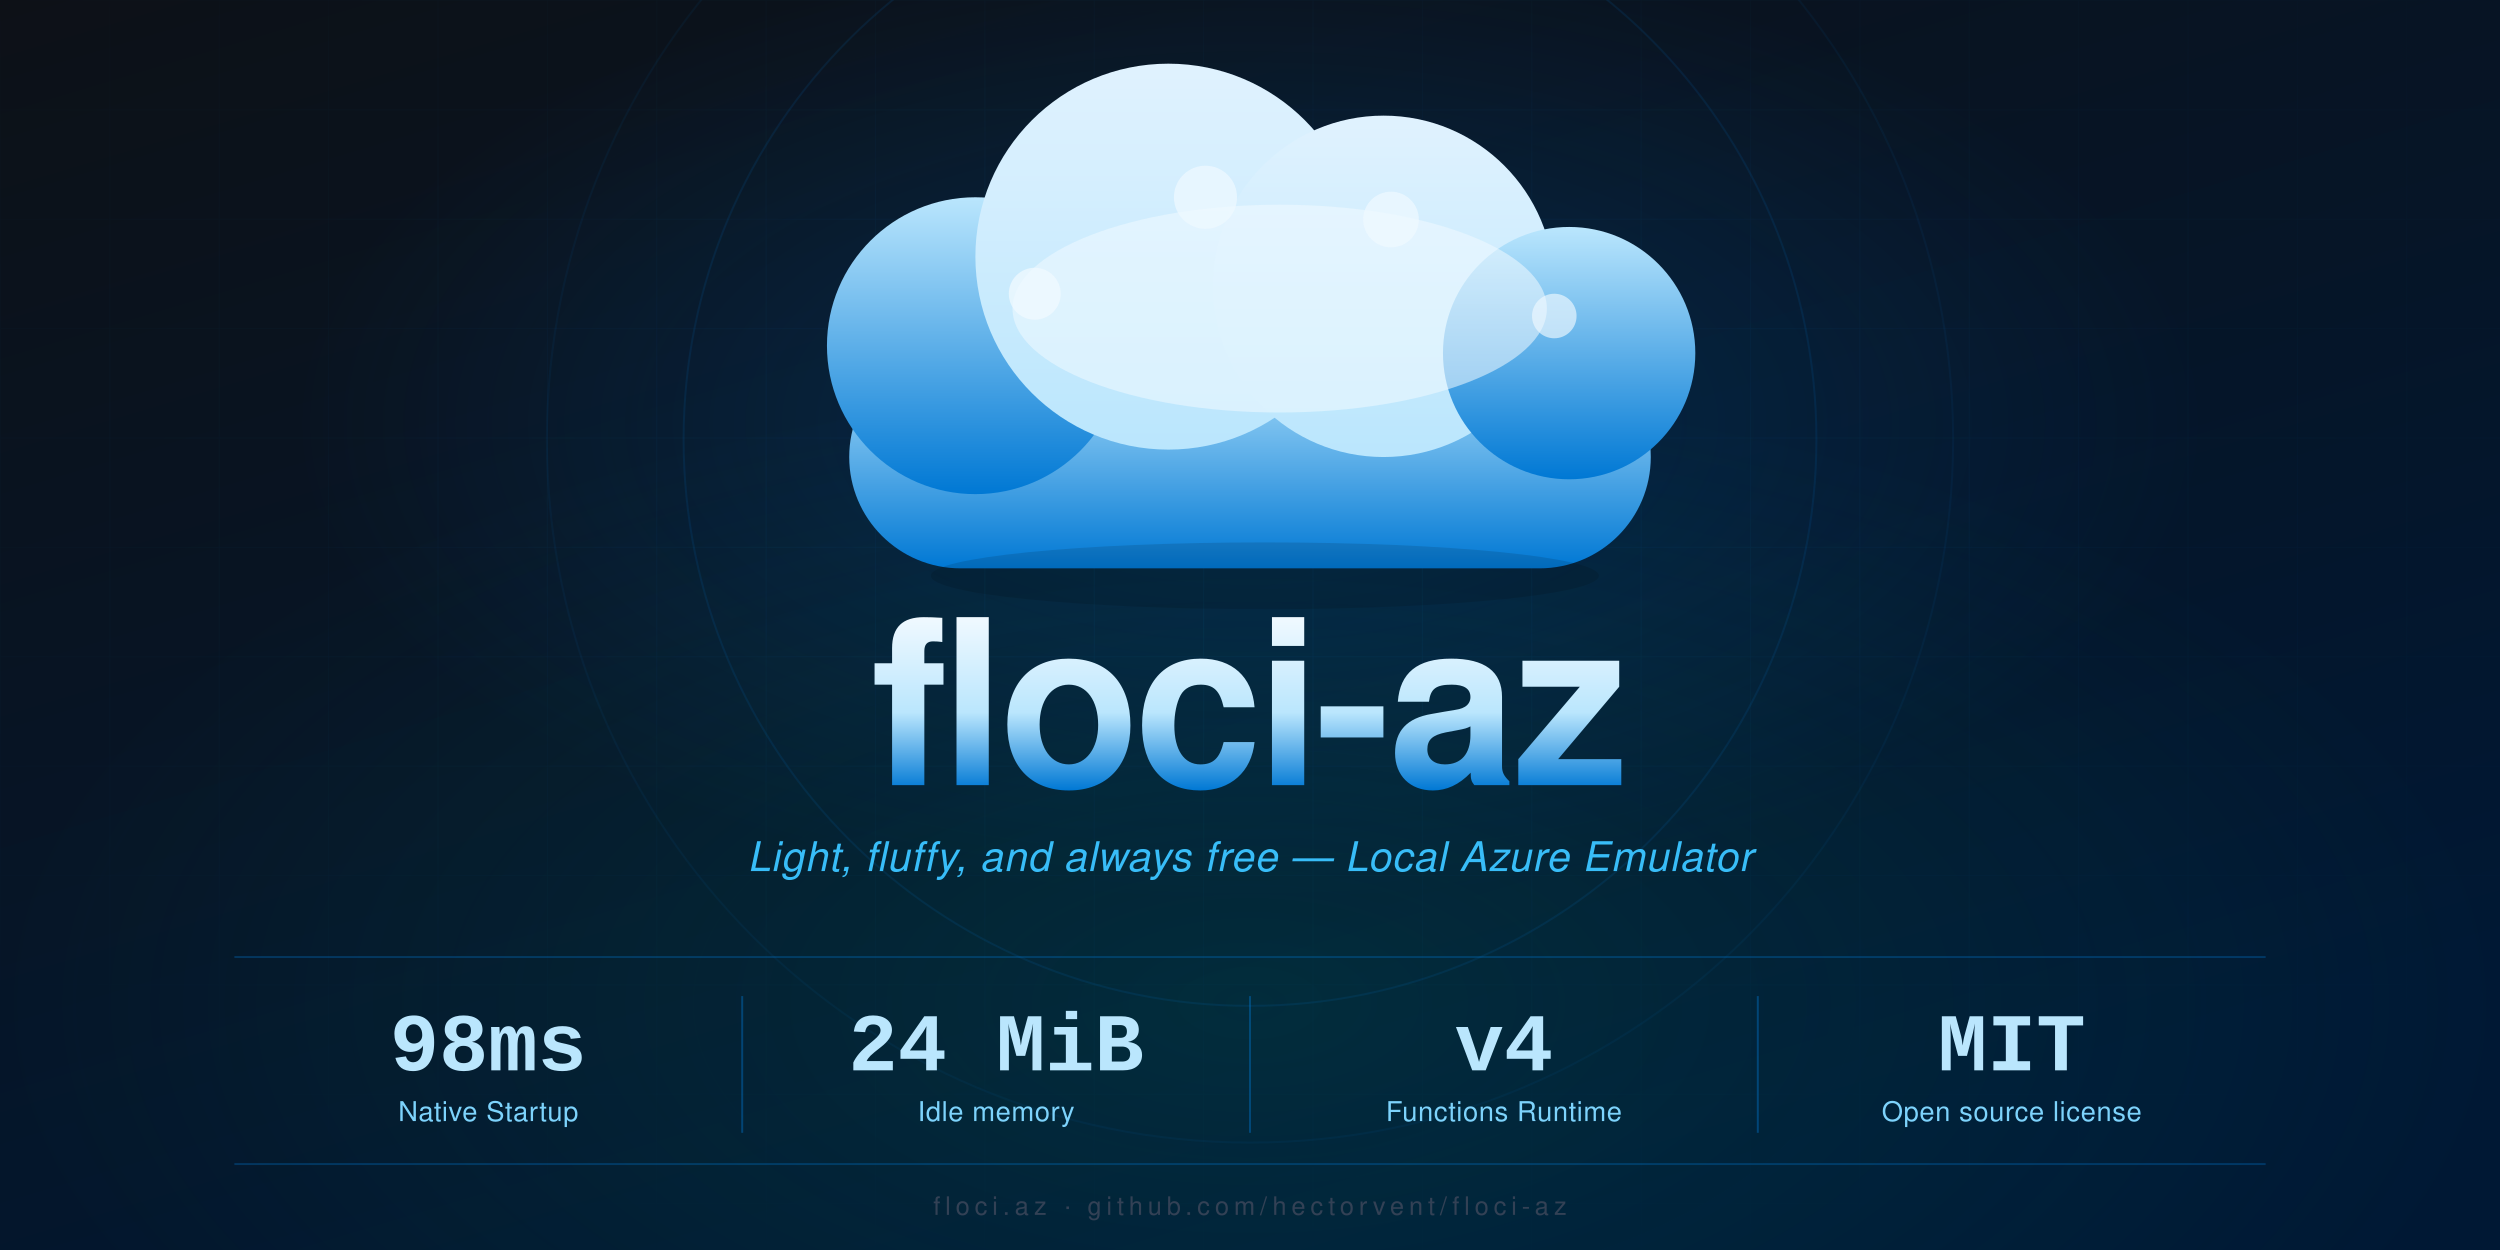
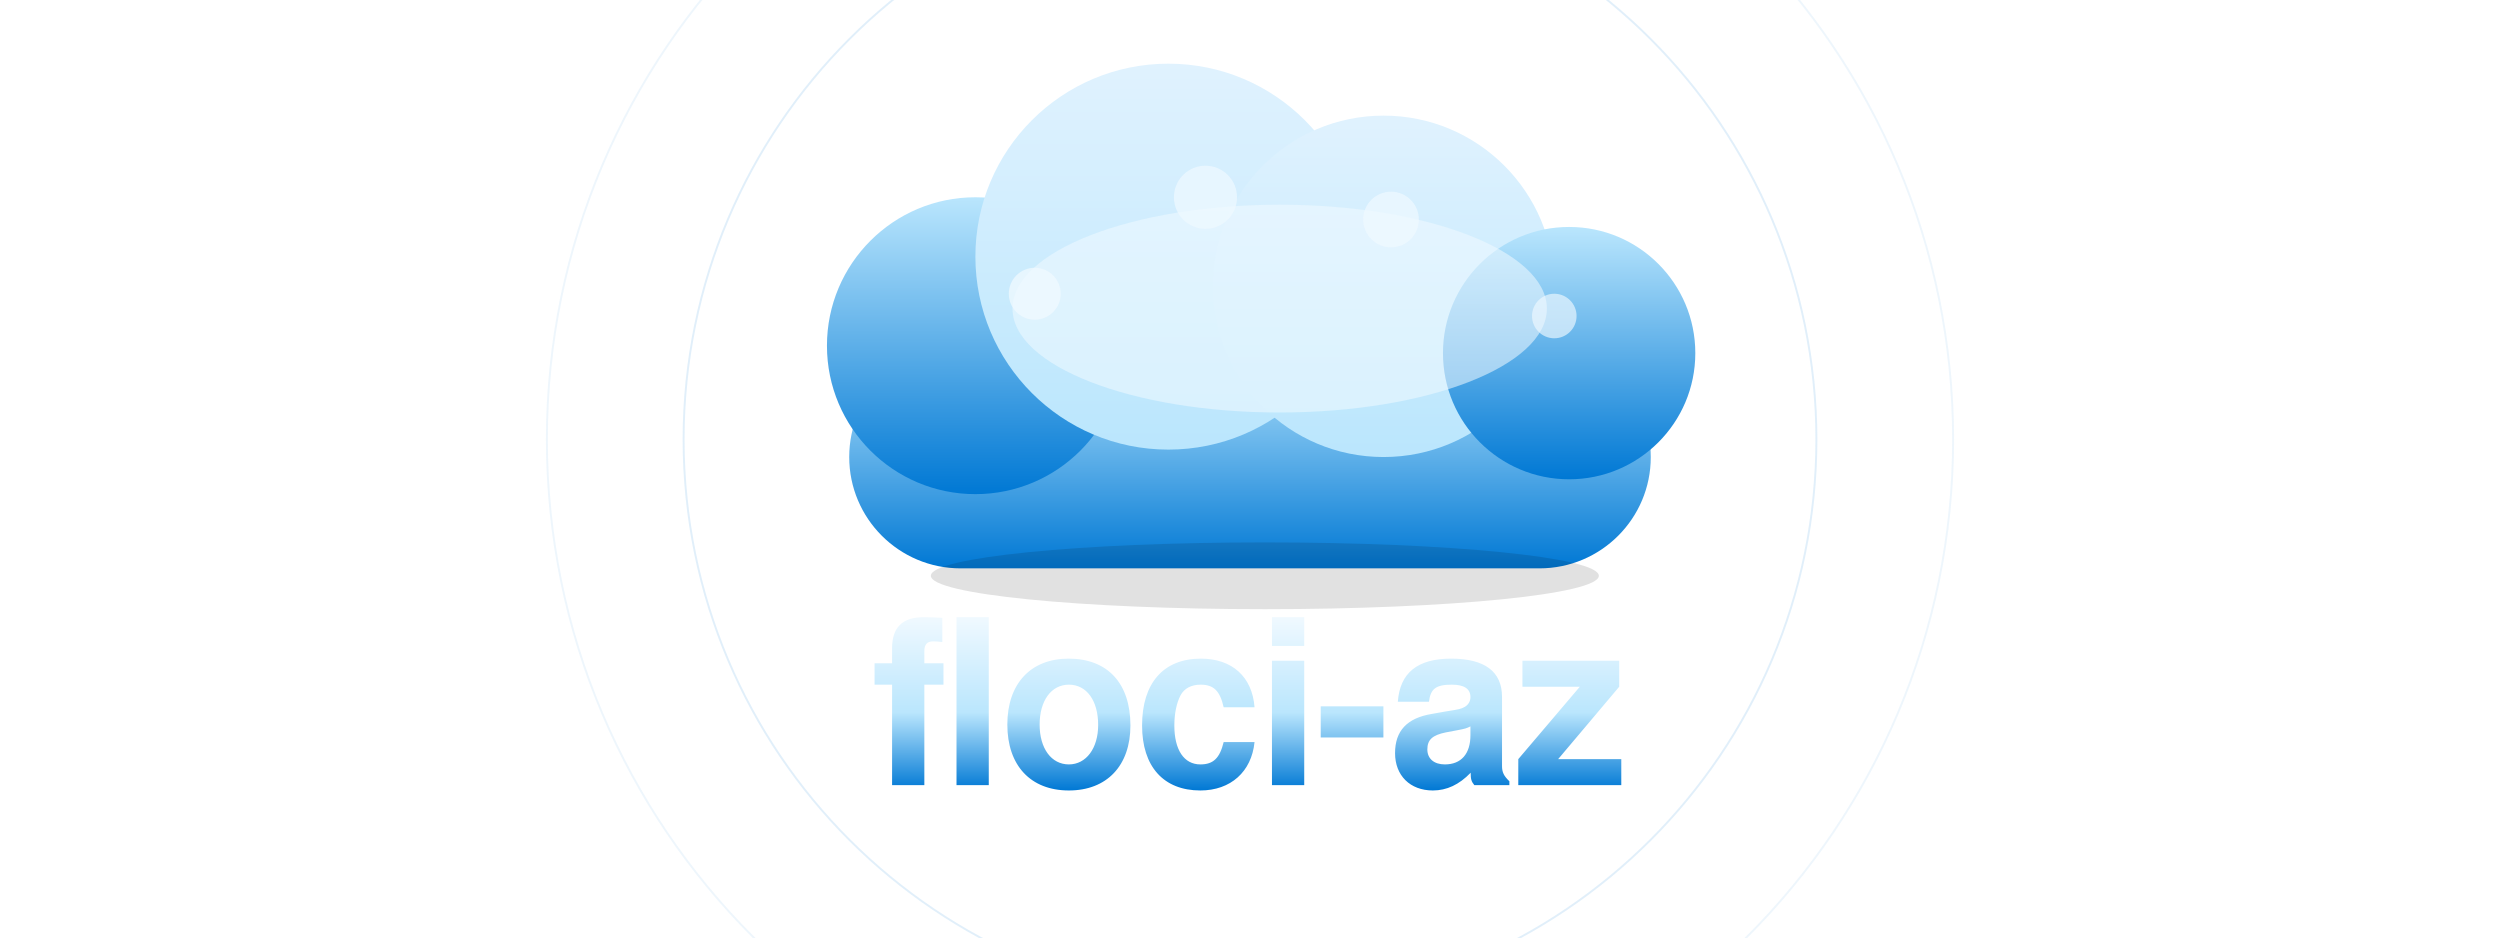
- <svg xmlns="http://www.w3.org/2000/svg" width="1280" height="640" viewBox="0 0 1280 640">
+ <svg xmlns="http://www.w3.org/2000/svg" width="1280" height="480" viewBox="0 0 1280 480">
  <defs>
-     <linearGradient id="bg" x1="0" y1="0" x2="0.6" y2="1">
-       <stop offset="0%" stop-color="#0d1117" />
-       <stop offset="100%" stop-color="#001834" />
-     </linearGradient>
-     <radialGradient id="glow-blue" cx="50%" cy="34%" r="38%">
-       <stop offset="0%" stop-color="#0078d4" stop-opacity="0.22" />
-       <stop offset="100%" stop-color="#0078d4" stop-opacity="0" />
-     </radialGradient>
-     <radialGradient id="glow-teal" cx="50%" cy="80%" r="50%">
-       <stop offset="0%" stop-color="#008272" stop-opacity="0.2" />
-       <stop offset="100%" stop-color="#008272" stop-opacity="0" />
-     </radialGradient>
    <linearGradient id="pm" x1="0" y1="0" x2="0" y2="1">
      <stop offset="0%" stop-color="#e0f2fe" />
      <stop offset="100%" stop-color="#bae6fd" />
    </linearGradient>
    <linearGradient id="ps" x1="0" y1="0" x2="0" y2="1">
      <stop offset="0%" stop-color="#bae6fd" />
      <stop offset="100%" stop-color="#0078d4" />
    </linearGradient>
    <linearGradient id="wm" x1="0" y1="0" x2="0" y2="1">
      <stop offset="0%" stop-color="#f0f9ff" />
      <stop offset="55%" stop-color="#bae6fd" />
      <stop offset="100%" stop-color="#0078d4" />
    </linearGradient>
-     <pattern id="grid" width="56" height="56" patternUnits="userSpaceOnUse">
-       <path d="M 56 0 L 0 0 0 56" fill="none" stroke="#0078d4" stroke-width="0.5" opacity="0.15" />
-     </pattern>
-     <radialGradient id="gmask-g" cx="50%" cy="40%" r="65%">
-       <stop offset="0%" stop-color="white" stop-opacity="0.9" />
-       <stop offset="100%" stop-color="white" stop-opacity="0" />
-     </radialGradient>
-     <mask id="gmask">
-       <rect width="1280" height="640" fill="url(#gmask-g)" />
-     </mask>
  </defs>
-   <rect width="1280" height="640" fill="url(#bg)" />
-   <rect width="1280" height="640" fill="url(#grid)" mask="url(#gmask)" />
-   <rect width="1280" height="640" fill="url(#glow-blue)" />
-   <rect width="1280" height="640" fill="url(#glow-teal)" />
  <circle cx="640" cy="225" r="290" fill="none" stroke="#0078d4" stroke-width="1" opacity="0.12" />
  <circle cx="640" cy="225" r="360" fill="none" stroke="#0078d4" stroke-width="1" opacity="0.07" />
  <g transform="translate(640,215) scale(1.9)">
    <rect x="-108" y="-20" width="216" height="60" rx="30" fill="url(#ps)" />
    <circle cx="-74" cy="-20" r="40" fill="url(#ps)" />
    <circle cx="-22" cy="-44" r="52" fill="url(#pm)" />
    <circle cx="36" cy="-36" r="46" fill="url(#pm)" />
    <circle cx="86" cy="-18" r="34" fill="url(#ps)" />
    <ellipse cx="8" cy="-30" rx="72" ry="28" fill="#f0f9ff" opacity="0.55" />
    <circle cx="-58" cy="-34" r="7" fill="#f0f9ff" opacity="0.75" />
    <circle cx="-12" cy="-60" r="8.5" fill="#f0f9ff" opacity="0.70" />
    <circle cx="38" cy="-54" r="7.5" fill="#f0f9ff" opacity="0.70" />
    <circle cx="82" cy="-28" r="6" fill="#f0f9ff" opacity="0.65" />
    <ellipse cx="4" cy="42" rx="90" ry="9" fill="#000" opacity="0.12" />
  </g>
  <text x="640" y="402" font-family="'Segoe UI', Helvetica, Arial, sans-serif" font-size="118" font-weight="800" fill="url(#wm)" text-anchor="middle" letter-spacing="-3">floci-az
    </text>
-   <text x="640" y="446" font-family="'Segoe UI', Helvetica, Arial, sans-serif" font-size="21" font-weight="300" font-style="italic" fill="#38bdf8" text-anchor="middle" letter-spacing="0.5">Light, fluffy, and always free — Local Azure Emulator
-     </text>
-   <line x1="120" y1="490" x2="1160" y2="490" stroke="#0078d4" stroke-width="1" opacity="0.3" />
-   <text x="250" y="548" font-family="'Courier New', Courier, monospace" font-size="42" font-weight="700" fill="#bae6fd" text-anchor="middle">98ms
-     </text>
-   <text x="250" y="574" font-family="'Segoe UI', Helvetica, Arial, sans-serif" font-size="14" fill="#7dd3fc" text-anchor="middle" letter-spacing="0.3">Native Startup
-     </text>
-   <line x1="380" y1="510" x2="380" y2="580" stroke="#0078d4" stroke-width="1" opacity="0.4" />
-   <text x="510" y="548" font-family="'Courier New', Courier, monospace" font-size="42" font-weight="700" fill="#bae6fd" text-anchor="middle">24 MiB
-     </text>
-   <text x="510" y="574" font-family="'Segoe UI', Helvetica, Arial, sans-serif" font-size="14" fill="#7dd3fc" text-anchor="middle" letter-spacing="0.3">Idle memory
-     </text>
-   <line x1="640" y1="510" x2="640" y2="580" stroke="#0078d4" stroke-width="1" opacity="0.4" />
-   <text x="770" y="548" font-family="'Courier New', Courier, monospace" font-size="42" font-weight="700" fill="#bae6fd" text-anchor="middle">v4
-     </text>
-   <text x="770" y="574" font-family="'Segoe UI', Helvetica, Arial, sans-serif" font-size="14" fill="#7dd3fc" text-anchor="middle" letter-spacing="0.3">Functions Runtime
-     </text>
-   <line x1="900" y1="510" x2="900" y2="580" stroke="#0078d4" stroke-width="1" opacity="0.4" />
-   <text x="1030" y="548" font-family="'Courier New', Courier, monospace" font-size="42" font-weight="700" fill="#bae6fd" text-anchor="middle">MIT
-     </text>
-   <text x="1030" y="574" font-family="'Segoe UI', Helvetica, Arial, sans-serif" font-size="14" fill="#7dd3fc" text-anchor="middle" letter-spacing="0.3">Open source license
-     </text>
-   <line x1="120" y1="596" x2="1160" y2="596" stroke="#0078d4" stroke-width="1" opacity="0.3" />
-   <text x="640" y="622" font-family="'Segoe UI', Helvetica, Arial, sans-serif" font-size="13" fill="#334155" text-anchor="middle" letter-spacing="2.5">floci.az · github.com/hectorvent/floci-az
-     </text>
</svg>
